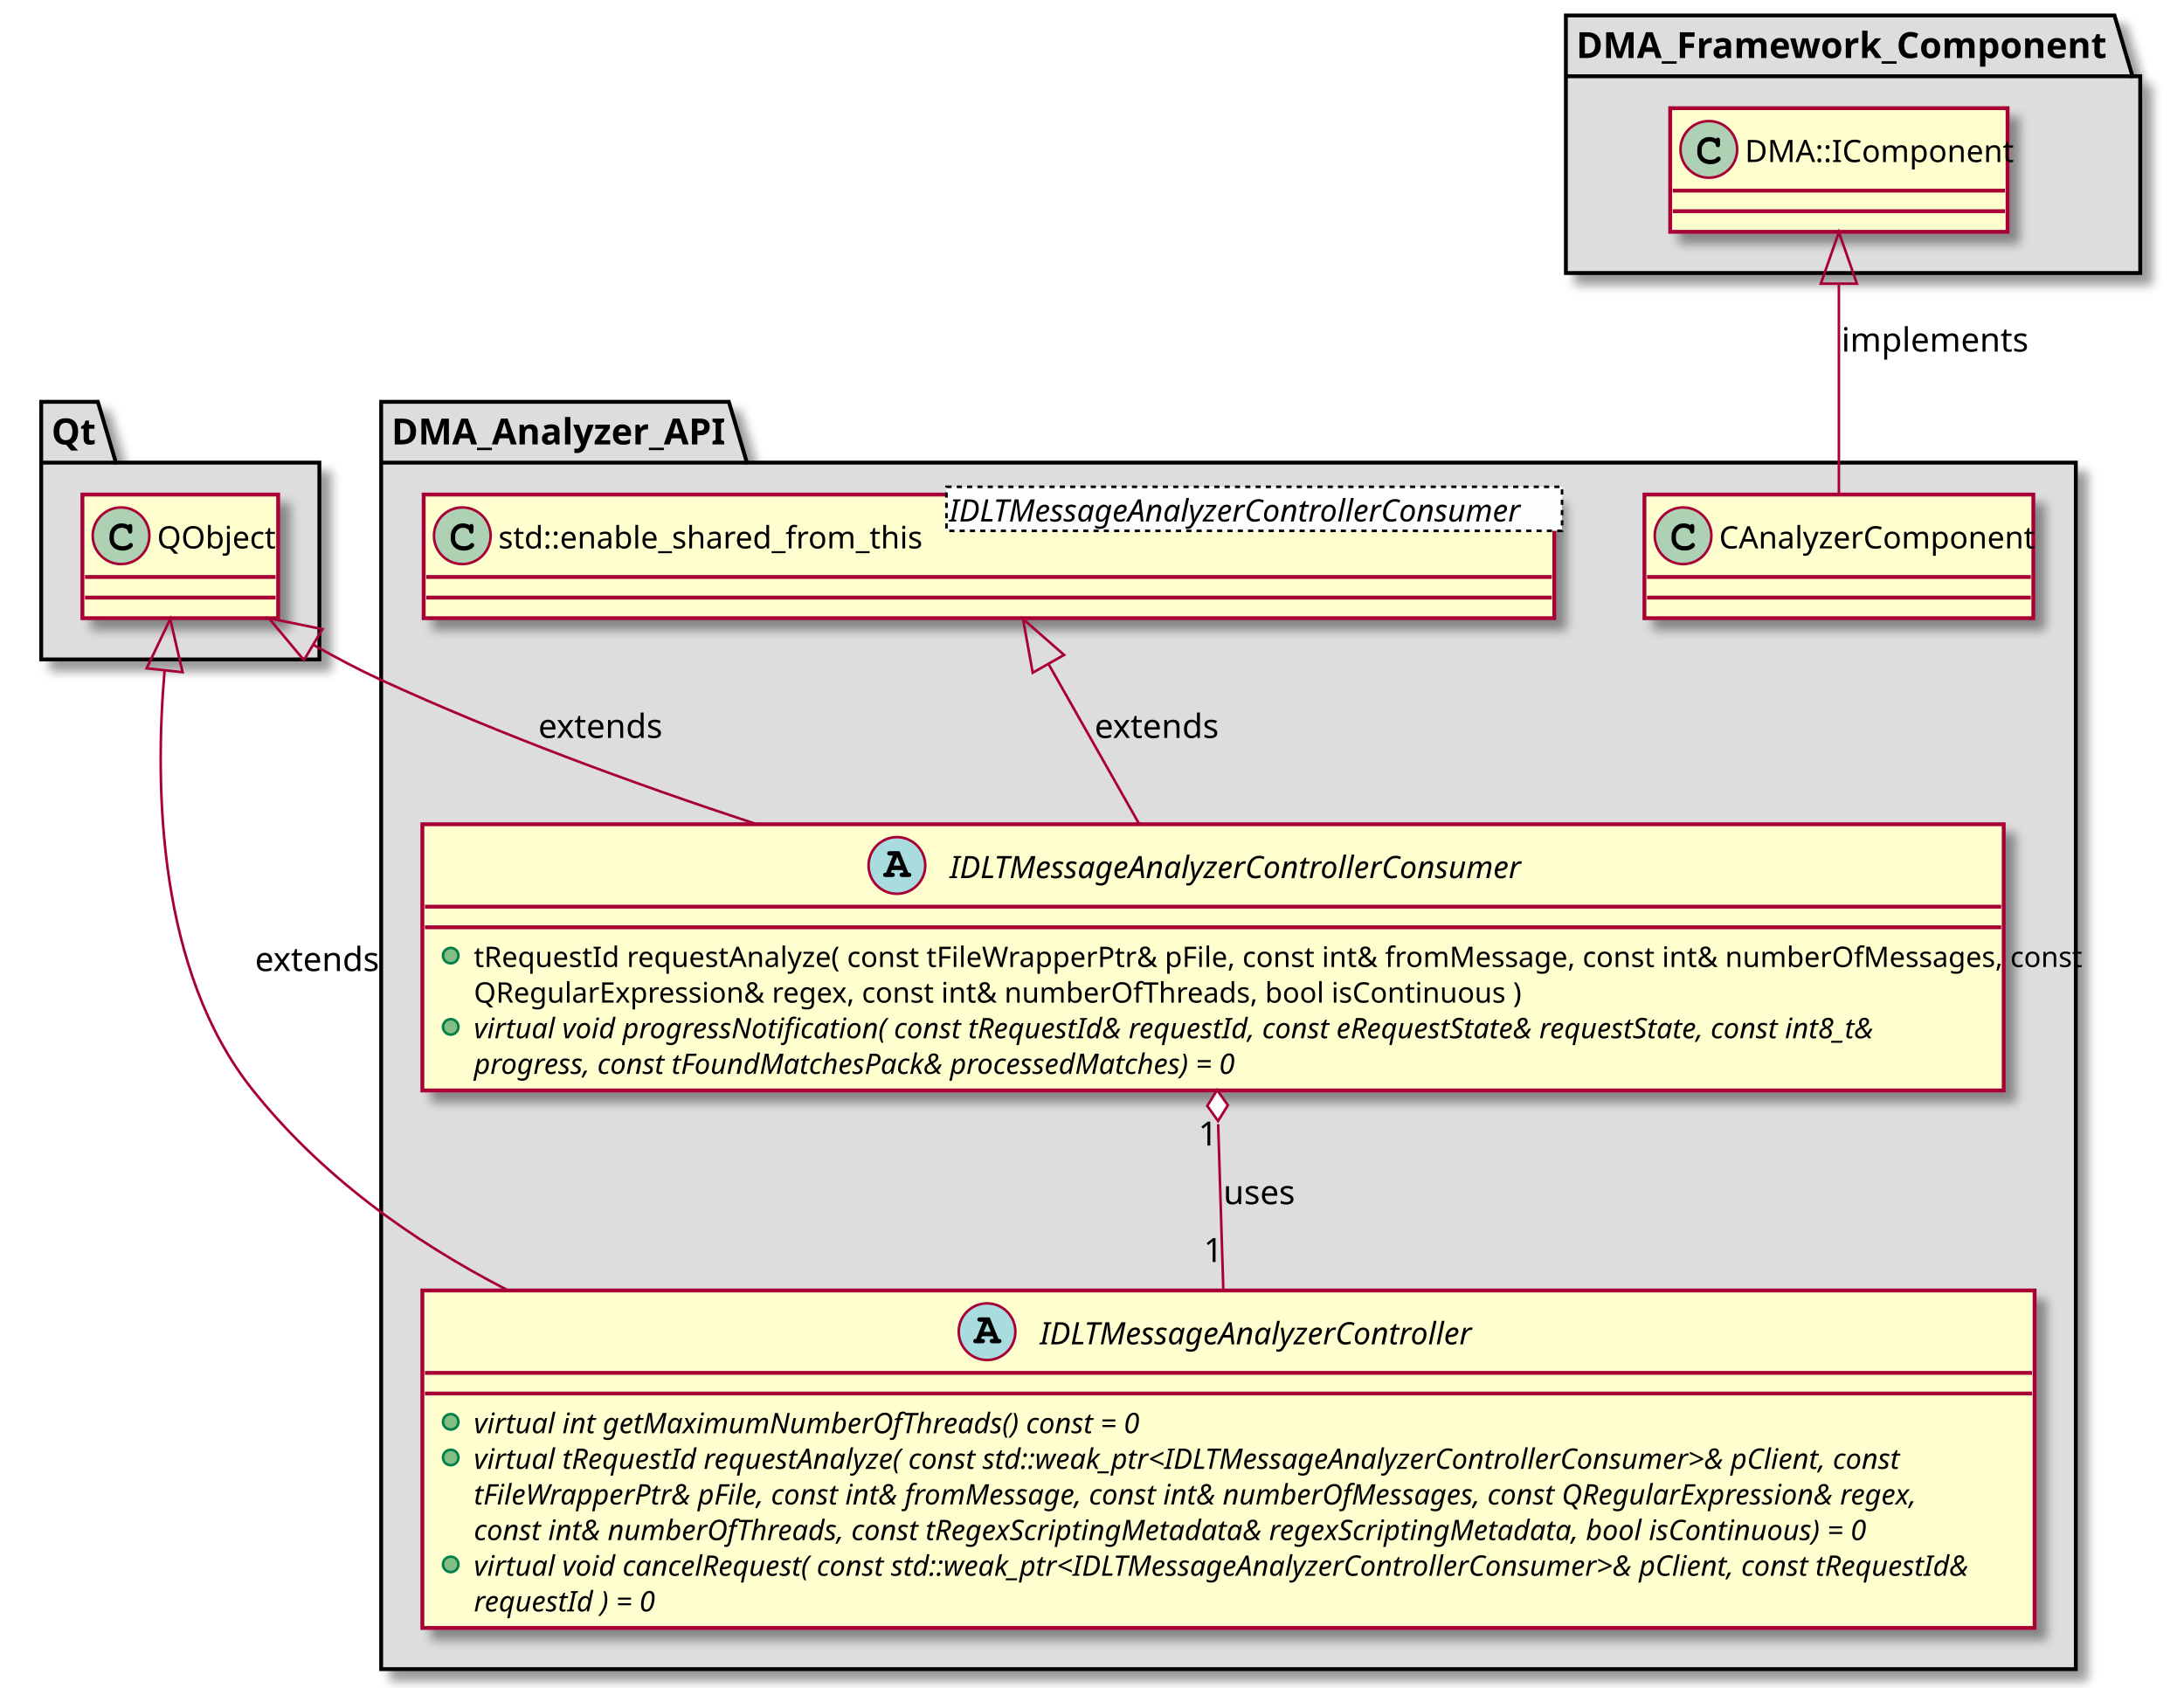
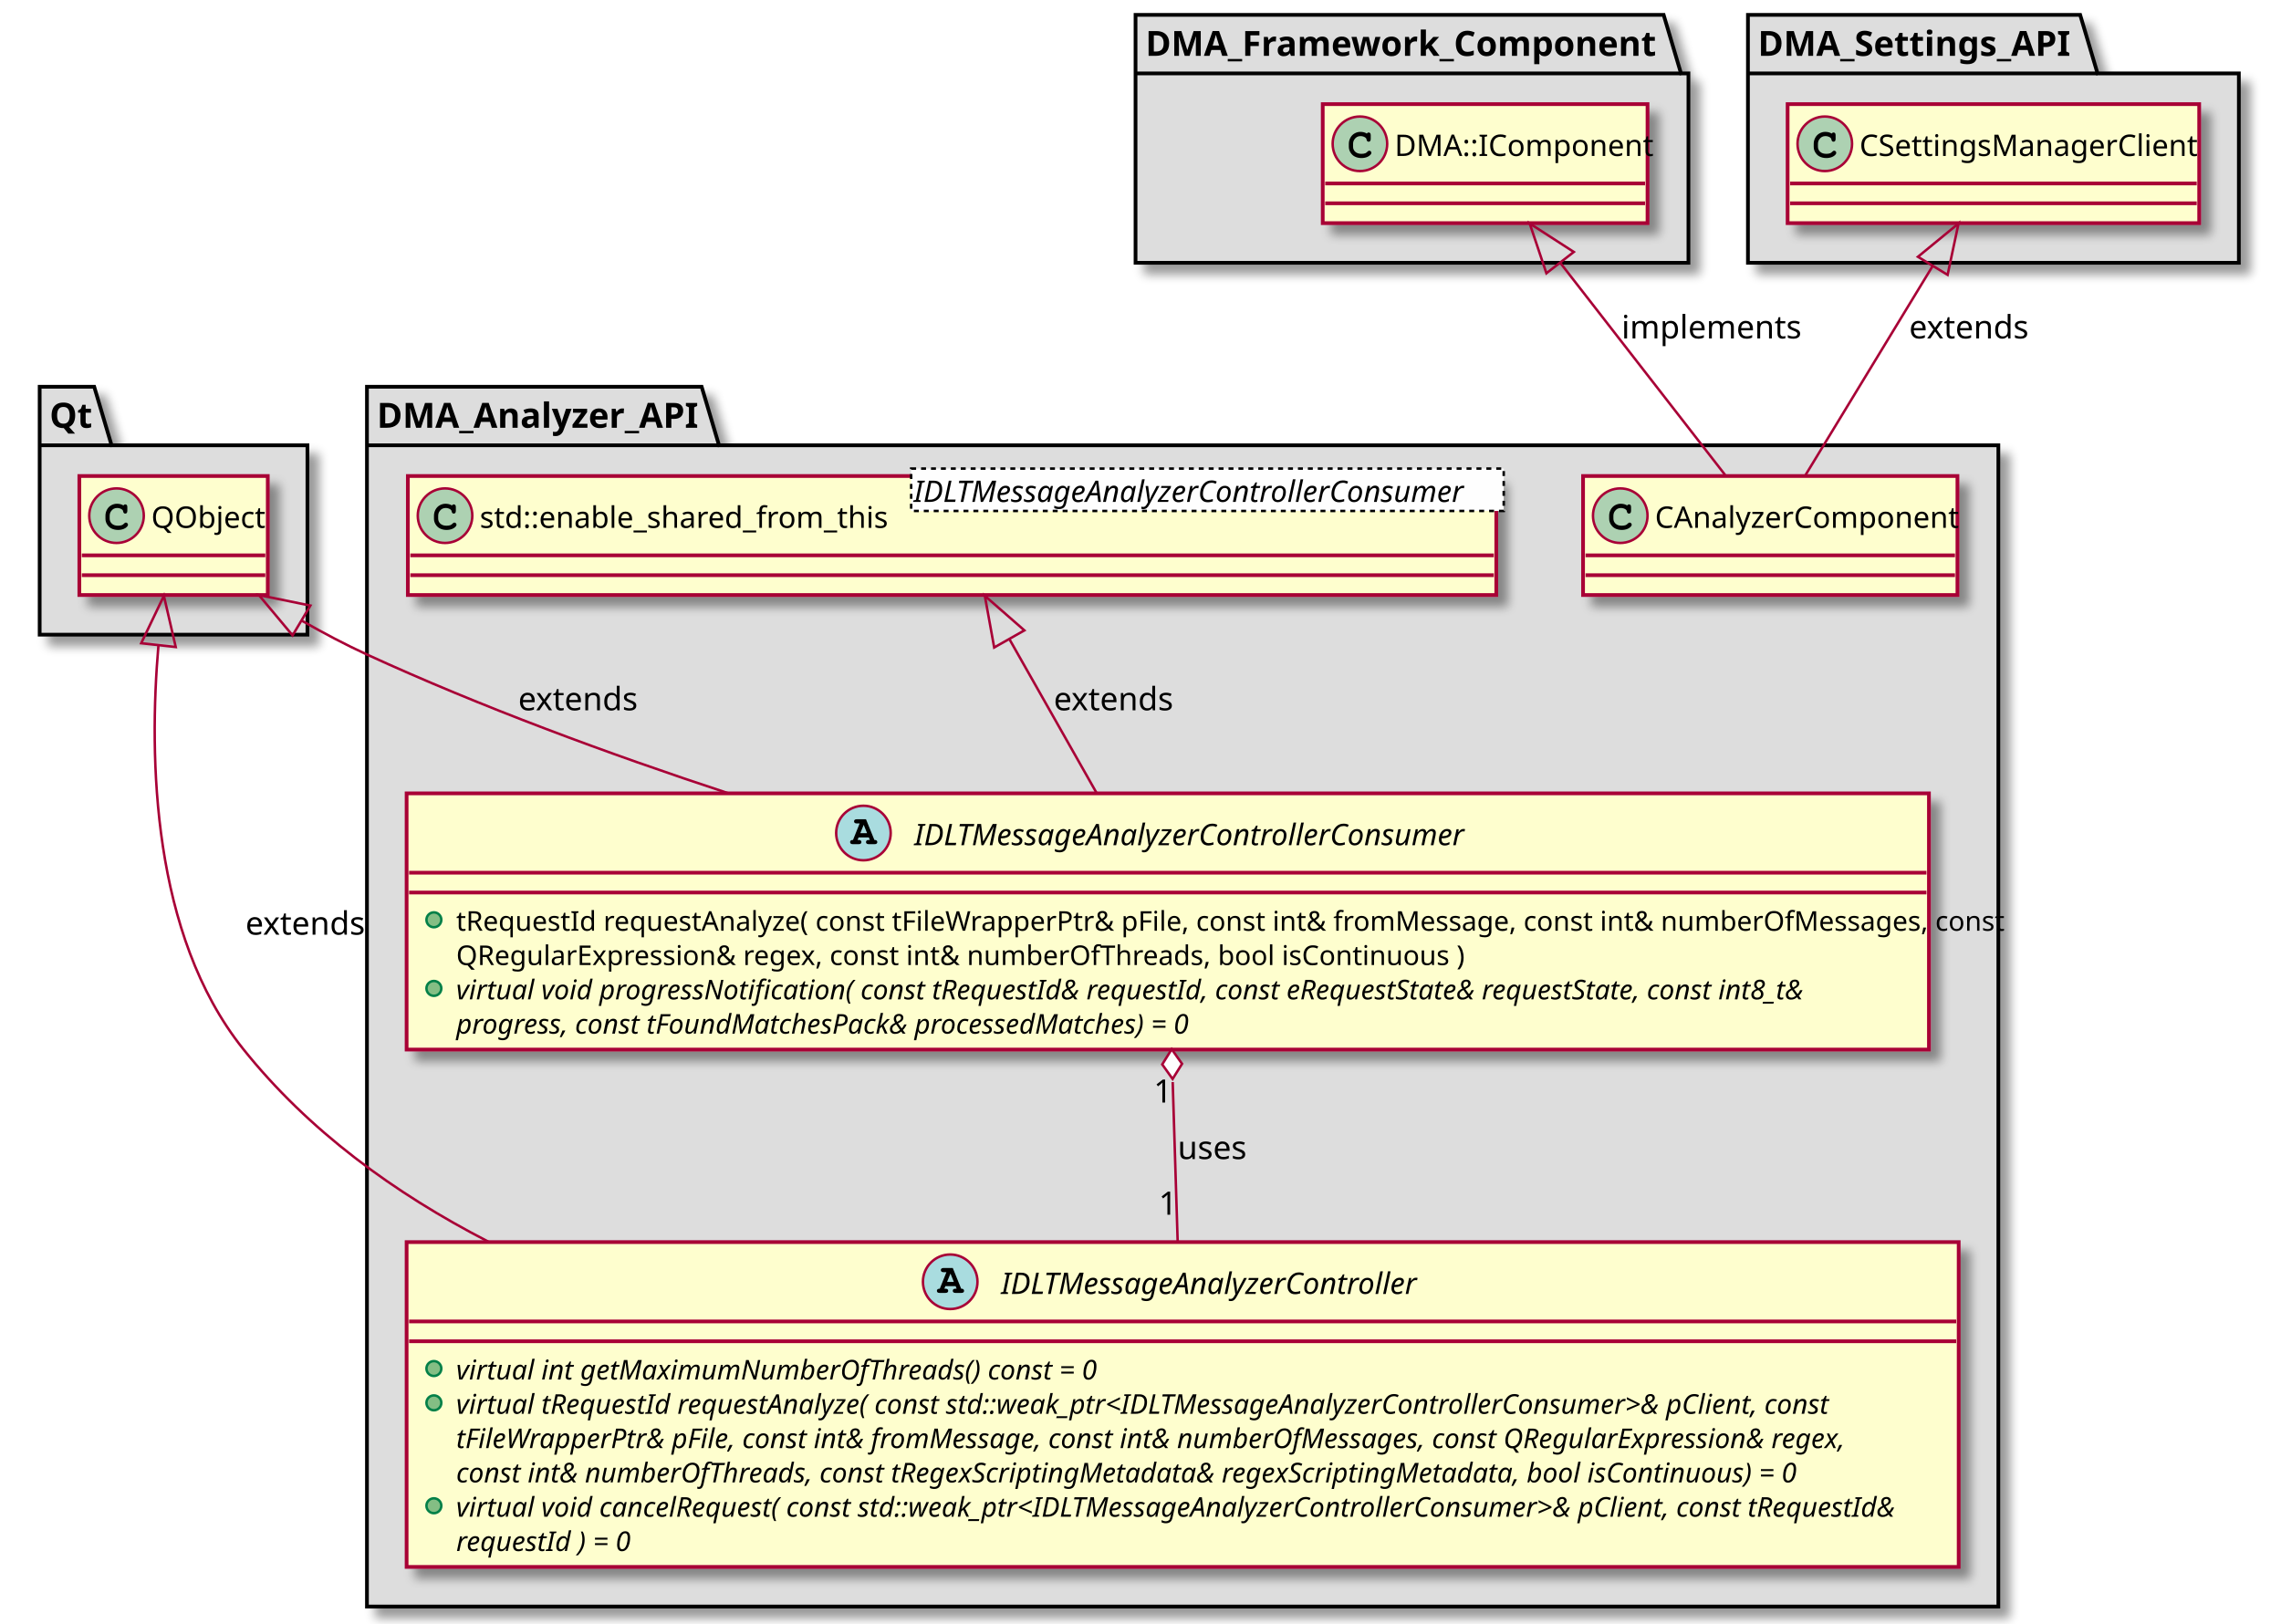
- <svg xmlns="http://www.w3.org/2000/svg" contentScriptType="application/ecmascript" contentStyleType="text/css" height="655px" preserveAspectRatio="none" style="width:848px;height:655px;background:#FEFEFE;" version="1.1" viewBox="0 0 848 655" width="848px" zoomAndPan="magnify">
+ <svg xmlns="http://www.w3.org/2000/svg" contentScriptType="application/ecmascript" contentStyleType="text/css" height="655px" preserveAspectRatio="none" style="width:920px;height:655px;background:#FEFEFE;" version="1.1" viewBox="0 0 920 655" width="920px" zoomAndPan="magnify">
  <defs>
-     <filter height="300%" id="fxh12cnuluxfr" width="300%" x="-1" y="-1">
+     <filter height="300%" id="f12yrfx9c8rdxk" width="300%" x="-1" y="-1">
      <feGaussianBlur result="blurOut" stdDeviation="2.0" />
      <feColorMatrix in="blurOut" result="blurOut2" type="matrix" values="0 0 0 0 0 0 0 0 0 0 0 0 0 0 0 0 0 0 .4 0" />
      <feOffset dx="4.0" dy="4.0" in="blurOut2" result="blurOut3" />
      <feBlend in="SourceGraphic" in2="blurOut3" mode="normal" />
    </filter>
  </defs>
  <g>
-     <polygon fill="#DDDDDD" filter="url(#fxh12cnuluxfr)" points="148,156,283,156,290,179.609,806,179.609,806,648,148,648,148,156" style="stroke:#000000;stroke-width:1.5;" />
+     <polygon fill="#DDDDDD" filter="url(#f12yrfx9c8rdxk)" points="148,156,283,156,290,179.609,806,179.609,806,648,148,648,148,156" style="stroke:#000000;stroke-width:1.5;" />
    <line style="stroke:#000000;stroke-width:1.5;" x1="148" x2="290" y1="179.609" y2="179.609" />
    <text fill="#000000" font-family="sans-serif" font-size="14" font-weight="bold" lengthAdjust="spacingAndGlyphs" textLength="129" x="152" y="172.533">DMA_Analyzer_API</text>
-     <polygon fill="#DDDDDD" filter="url(#fxh12cnuluxfr)" points="608,6,821,6,828,29.609,831,29.609,831,106,608,106,608,6" style="stroke:#000000;stroke-width:1.5;" />
-     <line style="stroke:#000000;stroke-width:1.5;" x1="608" x2="828" y1="29.609" y2="29.609" />
-     <text fill="#000000" font-family="sans-serif" font-size="14" font-weight="bold" lengthAdjust="spacingAndGlyphs" textLength="207" x="612" y="22.533">DMA_Framework_Component</text>
-     <polygon fill="#DDDDDD" filter="url(#fxh12cnuluxfr)" points="16,156,38,156,45,179.609,124,179.609,124,256,16,256,16,156" style="stroke:#000000;stroke-width:1.5;" />
+     <polygon fill="#DDDDDD" filter="url(#f12yrfx9c8rdxk)" points="458,6,671,6,678,29.609,681,29.609,681,106,458,106,458,6" style="stroke:#000000;stroke-width:1.5;" />
+     <line style="stroke:#000000;stroke-width:1.5;" x1="458" x2="678" y1="29.609" y2="29.609" />
+     <text fill="#000000" font-family="sans-serif" font-size="14" font-weight="bold" lengthAdjust="spacingAndGlyphs" textLength="207" x="462" y="22.533">DMA_Framework_Component</text>
+     <polygon fill="#DDDDDD" filter="url(#f12yrfx9c8rdxk)" points="705,6,839,6,846,29.609,903,29.609,903,106,705,106,705,6" style="stroke:#000000;stroke-width:1.5;" />
+     <line style="stroke:#000000;stroke-width:1.5;" x1="705" x2="846" y1="29.609" y2="29.609" />
+     <text fill="#000000" font-family="sans-serif" font-size="14" font-weight="bold" lengthAdjust="spacingAndGlyphs" textLength="128" x="709" y="22.533">DMA_Settings_API</text>
+     <polygon fill="#DDDDDD" filter="url(#f12yrfx9c8rdxk)" points="16,156,38,156,45,179.609,124,179.609,124,256,16,256,16,156" style="stroke:#000000;stroke-width:1.5;" />
    <line style="stroke:#000000;stroke-width:1.5;" x1="16" x2="45" y1="179.609" y2="179.609" />
    <text fill="#000000" font-family="sans-serif" font-size="14" font-weight="bold" lengthAdjust="spacingAndGlyphs" textLength="16" x="20" y="172.533">Qt</text>
-     <rect codeLine="8" fill="#FEFECE" filter="url(#fxh12cnuluxfr)" height="48" id="CAnalyzerComponent" style="stroke:#A80036;stroke-width:1.5;" width="151" x="638.5" y="192" />
+     <rect codeLine="8" fill="#FEFECE" filter="url(#f12yrfx9c8rdxk)" height="48" id="CAnalyzerComponent" style="stroke:#A80036;stroke-width:1.5;" width="151" x="638.5" y="192" />
    <ellipse cx="653.5" cy="208" fill="#ADD1B2" rx="11" ry="11" style="stroke:#A80036;stroke-width:1.0;" />
    <path d="M656.266,203.875 Q656.422,203.656 656.609,203.547 Q656.797,203.438 657.016,203.438 Q657.391,203.438 657.625,203.695 Q657.859,203.953 657.859,204.562 L657.859,206.016 Q657.859,206.625 657.625,206.891 Q657.391,207.156 657.016,207.156 Q656.672,207.156 656.469,206.953 Q656.266,206.766 656.156,206.25 Q656.109,205.891 655.922,205.703 Q655.594,205.328 654.984,205.109 Q654.375,204.891 653.75,204.891 Q652.984,204.891 652.352,205.219 Q651.719,205.547 651.227,206.297 Q650.734,207.047 650.734,208.078 L650.734,209.172 Q650.734,210.406 651.625,211.227 Q652.516,212.047 654.109,212.047 Q655.047,212.047 655.703,211.797 Q656.094,211.641 656.516,211.203 Q656.781,210.938 656.93,210.859 Q657.078,210.781 657.281,210.781 Q657.609,210.781 657.867,211.039 Q658.125,211.297 658.125,211.641 Q658.125,211.984 657.781,212.391 Q657.281,212.969 656.484,213.297 Q655.406,213.75 654.109,213.75 Q652.594,213.75 651.391,213.125 Q650.406,212.625 649.719,211.555 Q649.031,210.484 649.031,209.203 L649.031,208.047 Q649.031,206.719 649.648,205.57 Q650.266,204.422 651.359,203.805 Q652.453,203.188 653.688,203.188 Q654.422,203.188 655.07,203.352 Q655.719,203.516 656.266,203.875 Z " fill="#000000" />
    <text fill="#000000" font-family="sans-serif" font-size="12" lengthAdjust="spacingAndGlyphs" textLength="119" x="667.5" y="212.91">CAnalyzerComponent</text>
    <line style="stroke:#A80036;stroke-width:1.5;" x1="639.5" x2="788.5" y1="224" y2="224" />
    <line style="stroke:#A80036;stroke-width:1.5;" x1="639.5" x2="788.5" y1="232" y2="232" />
-     <rect codeLine="12" fill="#FEFECE" filter="url(#fxh12cnuluxfr)" height="131.016" id="IDLTMessageAnalyzerController" style="stroke:#A80036;stroke-width:1.5;" width="626" x="164" y="501" />
+     <rect codeLine="12" fill="#FEFECE" filter="url(#f12yrfx9c8rdxk)" height="131.016" id="IDLTMessageAnalyzerController" style="stroke:#A80036;stroke-width:1.5;" width="626" x="164" y="501" />
    <ellipse cx="383.25" cy="517" fill="#A9DCDF" rx="11" ry="11" style="stroke:#A80036;stroke-width:1.0;" />
    <path d="M385.438,518.766 L381.297,518.766 L380.875,519.797 L381.297,519.797 Q381.906,519.797 382.172,520.031 Q382.438,520.266 382.438,520.656 Q382.438,521.031 382.172,521.266 Q381.906,521.5 381.297,521.5 L379,521.5 Q378.391,521.5 378.133,521.266 Q377.875,521.031 377.875,520.641 Q377.875,520.266 378.148,520.023 Q378.422,519.781 379.047,519.797 L381.719,513.141 L380.609,513.141 Q380,513.141 379.734,512.906 Q379.469,512.672 379.469,512.281 Q379.469,511.906 379.734,511.672 Q380,511.438 380.609,511.438 L384.281,511.438 L387.672,519.797 Q388.266,519.797 388.453,519.938 Q388.844,520.203 388.844,520.656 Q388.844,521.031 388.586,521.266 Q388.328,521.5 387.719,521.5 L385.422,521.5 Q384.812,521.5 384.547,521.266 Q384.281,521.031 384.281,520.641 Q384.281,520.266 384.547,520.031 Q384.812,519.797 385.422,519.797 L385.844,519.797 L385.438,518.766 Z M384.719,517.062 L383.359,513.688 L381.984,517.062 L384.719,517.062 Z " fill="#000000" />
    <text fill="#000000" font-family="sans-serif" font-size="12" font-style="italic" lengthAdjust="spacingAndGlyphs" textLength="179" x="403.75" y="521.91">IDLTMessageAnalyzerController</text>
    <line style="stroke:#A80036;stroke-width:1.5;" x1="165" x2="789" y1="533" y2="533" />
    <line style="stroke:#A80036;stroke-width:1.5;" x1="165" x2="789" y1="541" y2="541" />
    <ellipse cx="175" cy="552" fill="#84BE84" rx="3" ry="3" style="stroke:#038048;stroke-width:1.0;" />
    <text fill="#000000" font-family="sans-serif" font-size="11" font-style="italic" lengthAdjust="spacingAndGlyphs" textLength="260" x="184" y="556.419">virtual int getMaximumNumberOfThreads() const = 0</text>
    <ellipse cx="175" cy="565.836" fill="#84BE84" rx="3" ry="3" style="stroke:#038048;stroke-width:1.0;" />
    <text fill="#000000" font-family="sans-serif" font-size="11" font-style="italic" lengthAdjust="spacingAndGlyphs" textLength="569" x="184" y="570.255">virtual tRequestId requestAnalyze( const std::weak_ptr&lt;IDLTMessageAnalyzerControllerConsumer&gt;&amp; pClient, const</text>
    <text fill="#000000" font-family="sans-serif" font-size="11" font-style="italic" lengthAdjust="spacingAndGlyphs" textLength="579" x="184" y="584.091">tFileWrapperPtr&amp; pFile, const int&amp; fromMessage, const int&amp; numberOfMessages, const QRegularExpression&amp; regex,</text>
    <text fill="#000000" font-family="sans-serif" font-size="11" font-style="italic" lengthAdjust="spacingAndGlyphs" textLength="548" x="184" y="597.927">const int&amp; numberOfThreads, const tRegexScriptingMetadata&amp; regexScriptingMetadata, bool isContinuous) = 0</text>
    <ellipse cx="175" cy="607.344" fill="#84BE84" rx="3" ry="3" style="stroke:#038048;stroke-width:1.0;" />
    <text fill="#000000" font-family="sans-serif" font-size="11" font-style="italic" lengthAdjust="spacingAndGlyphs" textLength="597" x="184" y="611.763">virtual void cancelRequest( const std::weak_ptr&lt;IDLTMessageAnalyzerControllerConsumer&gt;&amp; pClient, const tRequestId&amp;</text>
    <text fill="#000000" font-family="sans-serif" font-size="11" font-style="italic" lengthAdjust="spacingAndGlyphs" textLength="71" x="184" y="625.599">requestId ) = 0</text>
-     <rect codeLine="19" fill="#FEFECE" filter="url(#fxh12cnuluxfr)" height="103.344" id="IDLTMessageAnalyzerControllerConsumer" style="stroke:#A80036;stroke-width:1.5;" width="614" x="164" y="320" />
+     <rect codeLine="19" fill="#FEFECE" filter="url(#f12yrfx9c8rdxk)" height="103.344" id="IDLTMessageAnalyzerControllerConsumer" style="stroke:#A80036;stroke-width:1.5;" width="614" x="164" y="320" />
    <ellipse cx="348.25" cy="336" fill="#A9DCDF" rx="11" ry="11" style="stroke:#A80036;stroke-width:1.0;" />
    <path d="M350.438,337.766 L346.297,337.766 L345.875,338.797 L346.297,338.797 Q346.906,338.797 347.172,339.031 Q347.438,339.266 347.438,339.656 Q347.438,340.031 347.172,340.266 Q346.906,340.5 346.297,340.5 L344,340.5 Q343.391,340.5 343.133,340.266 Q342.875,340.031 342.875,339.641 Q342.875,339.266 343.148,339.023 Q343.422,338.781 344.047,338.797 L346.719,332.141 L345.609,332.141 Q345,332.141 344.734,331.906 Q344.469,331.672 344.469,331.281 Q344.469,330.906 344.734,330.672 Q345,330.438 345.609,330.438 L349.281,330.438 L352.672,338.797 Q353.266,338.797 353.453,338.938 Q353.844,339.203 353.844,339.656 Q353.844,340.031 353.586,340.266 Q353.328,340.5 352.719,340.5 L350.422,340.5 Q349.812,340.5 349.547,340.266 Q349.281,340.031 349.281,339.641 Q349.281,339.266 349.547,339.031 Q349.812,338.797 350.422,338.797 L350.844,338.797 L350.438,337.766 Z M349.719,336.062 L348.359,332.688 L346.984,336.062 L349.719,336.062 Z " fill="#000000" />
    <text fill="#000000" font-family="sans-serif" font-size="12" font-style="italic" lengthAdjust="spacingAndGlyphs" textLength="237" x="368.75" y="340.91">IDLTMessageAnalyzerControllerConsumer</text>
    <line style="stroke:#A80036;stroke-width:1.5;" x1="165" x2="777" y1="352" y2="352" />
    <line style="stroke:#A80036;stroke-width:1.5;" x1="165" x2="777" y1="360" y2="360" />
    <ellipse cx="175" cy="371" fill="#84BE84" rx="3" ry="3" style="stroke:#038048;stroke-width:1.0;" />
    <text fill="#000000" font-family="sans-serif" font-size="11" lengthAdjust="spacingAndGlyphs" textLength="585" x="184" y="375.419">tRequestId requestAnalyze( const tFileWrapperPtr&amp; pFile, const int&amp; fromMessage, const int&amp; numberOfMessages, const</text>
    <text fill="#000000" font-family="sans-serif" font-size="11" lengthAdjust="spacingAndGlyphs" textLength="380" x="184" y="389.255">QRegularExpression&amp; regex, const int&amp; numberOfThreads, bool isContinuous )</text>
    <ellipse cx="175" cy="398.672" fill="#84BE84" rx="3" ry="3" style="stroke:#038048;stroke-width:1.0;" />
    <text fill="#000000" font-family="sans-serif" font-size="11" font-style="italic" lengthAdjust="spacingAndGlyphs" textLength="552" x="184" y="403.091">virtual void progressNotification( const tRequestId&amp; requestId, const eRequestState&amp; requestState, const int8_t&amp;</text>
    <text fill="#000000" font-family="sans-serif" font-size="11" font-style="italic" lengthAdjust="spacingAndGlyphs" textLength="307" x="184" y="416.927">progress, const tFoundMatchesPack&amp; processedMatches) = 0</text>
-     <rect codeLine="25" fill="#FEFECE" filter="url(#fxh12cnuluxfr)" height="48" id="std::enable_shared_from_this_IDLTMessageAnalyzerControllerConsumer_" style="stroke:#A80036;stroke-width:1.5;" width="439" x="164.5" y="192" />
+     <rect codeLine="25" fill="#FEFECE" filter="url(#f12yrfx9c8rdxk)" height="48" id="std::enable_shared_from_this_IDLTMessageAnalyzerControllerConsumer_" style="stroke:#A80036;stroke-width:1.5;" width="439" x="164.5" y="192" />
    <ellipse cx="179.5" cy="208" fill="#ADD1B2" rx="11" ry="11" style="stroke:#A80036;stroke-width:1.0;" />
    <path d="M182.266,203.875 Q182.422,203.656 182.609,203.547 Q182.797,203.438 183.016,203.438 Q183.391,203.438 183.625,203.695 Q183.859,203.953 183.859,204.562 L183.859,206.016 Q183.859,206.625 183.625,206.891 Q183.391,207.156 183.016,207.156 Q182.672,207.156 182.469,206.953 Q182.266,206.766 182.156,206.25 Q182.109,205.891 181.922,205.703 Q181.594,205.328 180.984,205.109 Q180.375,204.891 179.75,204.891 Q178.984,204.891 178.352,205.219 Q177.719,205.547 177.227,206.297 Q176.734,207.047 176.734,208.078 L176.734,209.172 Q176.734,210.406 177.625,211.227 Q178.516,212.047 180.109,212.047 Q181.047,212.047 181.703,211.797 Q182.094,211.641 182.516,211.203 Q182.781,210.938 182.93,210.859 Q183.078,210.781 183.281,210.781 Q183.609,210.781 183.867,211.039 Q184.125,211.297 184.125,211.641 Q184.125,211.984 183.781,212.391 Q183.281,212.969 182.484,213.297 Q181.406,213.75 180.109,213.75 Q178.594,213.75 177.391,213.125 Q176.406,212.625 175.719,211.555 Q175.031,210.484 175.031,209.203 L175.031,208.047 Q175.031,206.719 175.648,205.57 Q176.266,204.422 177.359,203.805 Q178.453,203.188 179.688,203.188 Q180.422,203.188 181.07,203.352 Q181.719,203.516 182.266,203.875 Z " fill="#000000" />
    <text fill="#000000" font-family="sans-serif" font-size="12" lengthAdjust="spacingAndGlyphs" textLength="166" x="193.5" y="212.91">std::enable_shared_from_this</text>
    <rect fill="#FEFEFE" height="17.094" style="stroke:#000000;stroke-width:1.0;stroke-dasharray:2.0,2.0;" width="239" x="367.5" y="189" />
    <text fill="#000000" font-family="sans-serif" font-size="12" font-style="italic" lengthAdjust="spacingAndGlyphs" textLength="237" x="368.5" y="202.457">IDLTMessageAnalyzerControllerConsumer</text>
    <line style="stroke:#A80036;stroke-width:1.5;" x1="165.5" x2="602.5" y1="224" y2="224" />
    <line style="stroke:#A80036;stroke-width:1.5;" x1="165.5" x2="602.5" y1="232" y2="232" />
-     <rect codeLine="34" fill="#FEFECE" filter="url(#fxh12cnuluxfr)" height="48" id="DMA::IComponent" style="stroke:#A80036;stroke-width:1.5;" width="131" x="648.5" y="42" />
-     <ellipse cx="663.5" cy="58" fill="#ADD1B2" rx="11" ry="11" style="stroke:#A80036;stroke-width:1.0;" />
-     <path d="M666.266,53.875 Q666.422,53.656 666.609,53.547 Q666.797,53.438 667.016,53.438 Q667.391,53.438 667.625,53.695 Q667.859,53.953 667.859,54.562 L667.859,56.016 Q667.859,56.625 667.625,56.891 Q667.391,57.156 667.016,57.156 Q666.672,57.156 666.469,56.953 Q666.266,56.766 666.156,56.25 Q666.109,55.891 665.922,55.703 Q665.594,55.328 664.984,55.109 Q664.375,54.891 663.75,54.891 Q662.984,54.891 662.352,55.219 Q661.719,55.547 661.227,56.297 Q660.734,57.047 660.734,58.078 L660.734,59.172 Q660.734,60.406 661.625,61.227 Q662.516,62.047 664.109,62.047 Q665.047,62.047 665.703,61.797 Q666.094,61.641 666.516,61.203 Q666.781,60.938 666.93,60.859 Q667.078,60.781 667.281,60.781 Q667.609,60.781 667.867,61.039 Q668.125,61.297 668.125,61.641 Q668.125,61.984 667.781,62.391 Q667.281,62.969 666.484,63.297 Q665.406,63.75 664.109,63.75 Q662.594,63.75 661.391,63.125 Q660.406,62.625 659.719,61.555 Q659.031,60.484 659.031,59.203 L659.031,58.047 Q659.031,56.719 659.648,55.57 Q660.266,54.422 661.359,53.805 Q662.453,53.188 663.688,53.188 Q664.422,53.188 665.07,53.352 Q665.719,53.516 666.266,53.875 Z " fill="#000000" />
-     <text fill="#000000" font-family="sans-serif" font-size="12" lengthAdjust="spacingAndGlyphs" textLength="99" x="677.5" y="62.91">DMA::IComponent</text>
-     <line style="stroke:#A80036;stroke-width:1.5;" x1="649.5" x2="778.5" y1="74" y2="74" />
-     <line style="stroke:#A80036;stroke-width:1.5;" x1="649.5" x2="778.5" y1="82" y2="82" />
-     <rect codeLine="43" fill="#FEFECE" filter="url(#fxh12cnuluxfr)" height="48" id="QObject" style="stroke:#A80036;stroke-width:1.5;" width="76" x="32" y="192" />
+     <rect codeLine="34" fill="#FEFECE" filter="url(#f12yrfx9c8rdxk)" height="48" id="DMA::IComponent" style="stroke:#A80036;stroke-width:1.5;" width="131" x="533.5" y="42" />
+     <ellipse cx="548.5" cy="58" fill="#ADD1B2" rx="11" ry="11" style="stroke:#A80036;stroke-width:1.0;" />
+     <path d="M551.266,53.875 Q551.422,53.656 551.609,53.547 Q551.797,53.438 552.016,53.438 Q552.391,53.438 552.625,53.695 Q552.859,53.953 552.859,54.562 L552.859,56.016 Q552.859,56.625 552.625,56.891 Q552.391,57.156 552.016,57.156 Q551.672,57.156 551.469,56.953 Q551.266,56.766 551.156,56.25 Q551.109,55.891 550.922,55.703 Q550.594,55.328 549.984,55.109 Q549.375,54.891 548.75,54.891 Q547.984,54.891 547.352,55.219 Q546.719,55.547 546.227,56.297 Q545.734,57.047 545.734,58.078 L545.734,59.172 Q545.734,60.406 546.625,61.227 Q547.516,62.047 549.109,62.047 Q550.047,62.047 550.703,61.797 Q551.094,61.641 551.516,61.203 Q551.781,60.938 551.93,60.859 Q552.078,60.781 552.281,60.781 Q552.609,60.781 552.867,61.039 Q553.125,61.297 553.125,61.641 Q553.125,61.984 552.781,62.391 Q552.281,62.969 551.484,63.297 Q550.406,63.75 549.109,63.75 Q547.594,63.75 546.391,63.125 Q545.406,62.625 544.719,61.555 Q544.031,60.484 544.031,59.203 L544.031,58.047 Q544.031,56.719 544.648,55.57 Q545.266,54.422 546.359,53.805 Q547.453,53.188 548.688,53.188 Q549.422,53.188 550.07,53.352 Q550.719,53.516 551.266,53.875 Z " fill="#000000" />
+     <text fill="#000000" font-family="sans-serif" font-size="12" lengthAdjust="spacingAndGlyphs" textLength="99" x="562.5" y="62.91">DMA::IComponent</text>
+     <line style="stroke:#A80036;stroke-width:1.5;" x1="534.5" x2="663.5" y1="74" y2="74" />
+     <line style="stroke:#A80036;stroke-width:1.5;" x1="534.5" x2="663.5" y1="82" y2="82" />
+     <rect codeLine="43" fill="#FEFECE" filter="url(#f12yrfx9c8rdxk)" height="48" id="CSettingsManagerClient" style="stroke:#A80036;stroke-width:1.5;" width="166" x="721" y="42" />
+     <ellipse cx="736" cy="58" fill="#ADD1B2" rx="11" ry="11" style="stroke:#A80036;stroke-width:1.0;" />
+     <path d="M738.766,53.875 Q738.922,53.656 739.109,53.547 Q739.297,53.438 739.516,53.438 Q739.891,53.438 740.125,53.695 Q740.359,53.953 740.359,54.562 L740.359,56.016 Q740.359,56.625 740.125,56.891 Q739.891,57.156 739.516,57.156 Q739.172,57.156 738.969,56.953 Q738.766,56.766 738.656,56.25 Q738.609,55.891 738.422,55.703 Q738.094,55.328 737.484,55.109 Q736.875,54.891 736.25,54.891 Q735.484,54.891 734.852,55.219 Q734.219,55.547 733.727,56.297 Q733.234,57.047 733.234,58.078 L733.234,59.172 Q733.234,60.406 734.125,61.227 Q735.016,62.047 736.609,62.047 Q737.547,62.047 738.203,61.797 Q738.594,61.641 739.016,61.203 Q739.281,60.938 739.43,60.859 Q739.578,60.781 739.781,60.781 Q740.109,60.781 740.367,61.039 Q740.625,61.297 740.625,61.641 Q740.625,61.984 740.281,62.391 Q739.781,62.969 738.984,63.297 Q737.906,63.75 736.609,63.75 Q735.094,63.75 733.891,63.125 Q732.906,62.625 732.219,61.555 Q731.531,60.484 731.531,59.203 L731.531,58.047 Q731.531,56.719 732.148,55.57 Q732.766,54.422 733.859,53.805 Q734.953,53.188 736.188,53.188 Q736.922,53.188 737.57,53.352 Q738.219,53.516 738.766,53.875 Z " fill="#000000" />
+     <text fill="#000000" font-family="sans-serif" font-size="12" lengthAdjust="spacingAndGlyphs" textLength="134" x="750" y="62.91">CSettingsManagerClient</text>
+     <line style="stroke:#A80036;stroke-width:1.5;" x1="722" x2="886" y1="74" y2="74" />
+     <line style="stroke:#A80036;stroke-width:1.5;" x1="722" x2="886" y1="82" y2="82" />
+     <rect codeLine="52" fill="#FEFECE" filter="url(#f12yrfx9c8rdxk)" height="48" id="QObject" style="stroke:#A80036;stroke-width:1.5;" width="76" x="32" y="192" />
    <ellipse cx="47" cy="208" fill="#ADD1B2" rx="11" ry="11" style="stroke:#A80036;stroke-width:1.0;" />
    <path d="M49.766,203.875 Q49.922,203.656 50.109,203.547 Q50.297,203.438 50.516,203.438 Q50.891,203.438 51.125,203.695 Q51.359,203.953 51.359,204.562 L51.359,206.016 Q51.359,206.625 51.125,206.891 Q50.891,207.156 50.516,207.156 Q50.172,207.156 49.969,206.953 Q49.766,206.766 49.656,206.25 Q49.609,205.891 49.422,205.703 Q49.094,205.328 48.484,205.109 Q47.875,204.891 47.25,204.891 Q46.484,204.891 45.852,205.219 Q45.219,205.547 44.727,206.297 Q44.234,207.047 44.234,208.078 L44.234,209.172 Q44.234,210.406 45.125,211.227 Q46.016,212.047 47.609,212.047 Q48.547,212.047 49.203,211.797 Q49.594,211.641 50.016,211.203 Q50.281,210.938 50.43,210.859 Q50.578,210.781 50.781,210.781 Q51.109,210.781 51.367,211.039 Q51.625,211.297 51.625,211.641 Q51.625,211.984 51.281,212.391 Q50.781,212.969 49.984,213.297 Q48.906,213.75 47.609,213.75 Q46.094,213.75 44.891,213.125 Q43.906,212.625 43.219,211.555 Q42.531,210.484 42.531,209.203 L42.531,208.047 Q42.531,206.719 43.148,205.57 Q43.766,204.422 44.859,203.805 Q45.953,203.188 47.188,203.188 Q47.922,203.188 48.57,203.352 Q49.219,203.516 49.766,203.875 Z " fill="#000000" />
    <text fill="#000000" font-family="sans-serif" font-size="12" lengthAdjust="spacingAndGlyphs" textLength="44" x="61" y="212.91">QObject</text>
    <line style="stroke:#A80036;stroke-width:1.5;" x1="33" x2="107" y1="224" y2="224" />
    <line style="stroke:#A80036;stroke-width:1.5;" x1="33" x2="107" y1="232" y2="232" />
-     <path codeLine="50" d="M714,110.517 C714,137.019 714,169.842 714,191.549 " fill="none" id="DMA::IComponent-backto-CAnalyzerComponent" style="stroke:#A80036;stroke-width:1.0;" />
-     <polygon fill="none" points="707,110.125,714,90.125,721,110.125,707,110.125" style="stroke:#A80036;stroke-width:1.0;" />
-     <text fill="#000000" font-family="sans-serif" font-size="13" lengthAdjust="spacingAndGlyphs" textLength="67" x="715" y="136.495">implements</text>
-     <path codeLine="51" d="M63.9,260.36 C59.996,305.82 61.259,376.922 98,423 C124.295,455.978 159.083,481.325 196.939,500.807 " fill="none" id="QObject-backto-IDLTMessageAnalyzerController" style="stroke:#A80036;stroke-width:1.0;" />
+     <path codeLine="59" d="M779.452,107.368 C763.029,134.375 741.989,168.974 728.261,191.549 " fill="none" id="CSettingsManagerClient-backto-CAnalyzerComponent" style="stroke:#A80036;stroke-width:1.0;" />
+     <polygon fill="none" points="773.565,103.576,789.938,90.125,785.527,110.851,773.565,103.576" style="stroke:#A80036;stroke-width:1.0;" />
+     <text fill="#000000" font-family="sans-serif" font-size="13" lengthAdjust="spacingAndGlyphs" textLength="46" x="770" y="136.495">extends</text>
+     <path codeLine="60" d="M629.463,106.205 C650.575,133.375 677.983,168.648 695.778,191.549 " fill="none" id="DMA::IComponent-backto-CAnalyzerComponent" style="stroke:#A80036;stroke-width:1.0;" />
+     <polygon fill="none" points="623.713,110.213,616.969,90.125,634.768,101.623,623.713,110.213" style="stroke:#A80036;stroke-width:1.0;" />
+     <text fill="#000000" font-family="sans-serif" font-size="13" lengthAdjust="spacingAndGlyphs" textLength="67" x="654" y="136.495">implements</text>
+     <path codeLine="61" d="M63.9,260.36 C59.996,305.82 61.259,376.922 98,423 C124.295,455.978 159.083,481.325 196.939,500.807 " fill="none" id="QObject-backto-IDLTMessageAnalyzerController" style="stroke:#A80036;stroke-width:1.0;" />
    <polygon fill="none" points="56.958,259.442,66.099,240.325,70.875,260.969,56.958,259.442" style="stroke:#A80036;stroke-width:1.0;" />
    <text fill="#000000" font-family="sans-serif" font-size="13" lengthAdjust="spacingAndGlyphs" textLength="46" x="99" y="376.995">extends</text>
-     <path codeLine="52" d="M121.844,250.419 C130.411,255.303 139.329,260.019 148,264 C194.014,285.125 245.443,304.048 293.496,319.872 " fill="none" id="QObject-backto-IDLTMessageAnalyzerControllerConsumer" style="stroke:#A80036;stroke-width:1.0;" />
+     <path codeLine="62" d="M121.844,250.419 C130.411,255.303 139.329,260.019 148,264 C194.014,285.125 245.443,304.048 293.496,319.872 " fill="none" id="QObject-backto-IDLTMessageAnalyzerControllerConsumer" style="stroke:#A80036;stroke-width:1.0;" />
    <polygon fill="none" points="118.005,256.28,104.422,240.017,125.182,244.26,118.005,256.28" style="stroke:#A80036;stroke-width:1.0;" />
    <text fill="#000000" font-family="sans-serif" font-size="13" lengthAdjust="spacingAndGlyphs" textLength="46" x="209" y="286.495">extends</text>
-     <path codeLine="53" d="M407.156,257.856 C417.956,276.911 430.915,299.775 442.327,319.911 " fill="none" id="std::enable_shared_from_this_IDLTMessageAnalyzerControllerConsumer_-backto-IDLTMessageAnalyzerControllerConsumer" style="stroke:#A80036;stroke-width:1.0;" />
+     <path codeLine="63" d="M407.156,257.856 C417.956,276.911 430.915,299.775 442.327,319.911 " fill="none" id="std::enable_shared_from_this_IDLTMessageAnalyzerControllerConsumer_-backto-IDLTMessageAnalyzerControllerConsumer" style="stroke:#A80036;stroke-width:1.0;" />
    <polygon fill="none" points="400.985,261.165,397.213,240.313,413.165,254.261,400.985,261.165" style="stroke:#A80036;stroke-width:1.0;" />
    <text fill="#000000" font-family="sans-serif" font-size="13" lengthAdjust="spacingAndGlyphs" textLength="46" x="425" y="286.495">extends</text>
-     <path codeLine="56" d="M472.988,436.453 C473.632,457.177 474.347,480.168 474.993,500.936 " fill="none" id="IDLTMessageAnalyzerControllerConsumer-backto-IDLTMessageAnalyzerController" style="stroke:#A80036;stroke-width:1.0;" />
+     <path codeLine="66" d="M472.988,436.453 C473.632,457.177 474.347,480.168 474.993,500.936 " fill="none" id="IDLTMessageAnalyzerControllerConsumer-backto-IDLTMessageAnalyzerController" style="stroke:#A80036;stroke-width:1.0;" />
    <polygon fill="#FEFEFE" points="472.576,423.208,468.764,429.329,472.949,435.202,476.761,429.081,472.576,423.208" style="stroke:#A80036;stroke-width:1.0;" />
    <text fill="#000000" font-family="sans-serif" font-size="13" lengthAdjust="spacingAndGlyphs" textLength="28" x="475" y="467.495">uses</text>
    <text fill="#000000" font-family="sans-serif" font-size="13" lengthAdjust="spacingAndGlyphs" textLength="7" x="465.317" y="444.727">1</text>
    <text fill="#000000" font-family="sans-serif" font-size="13" lengthAdjust="spacingAndGlyphs" textLength="7" x="467.356" y="489.945">1</text>
  </g>
</svg>
